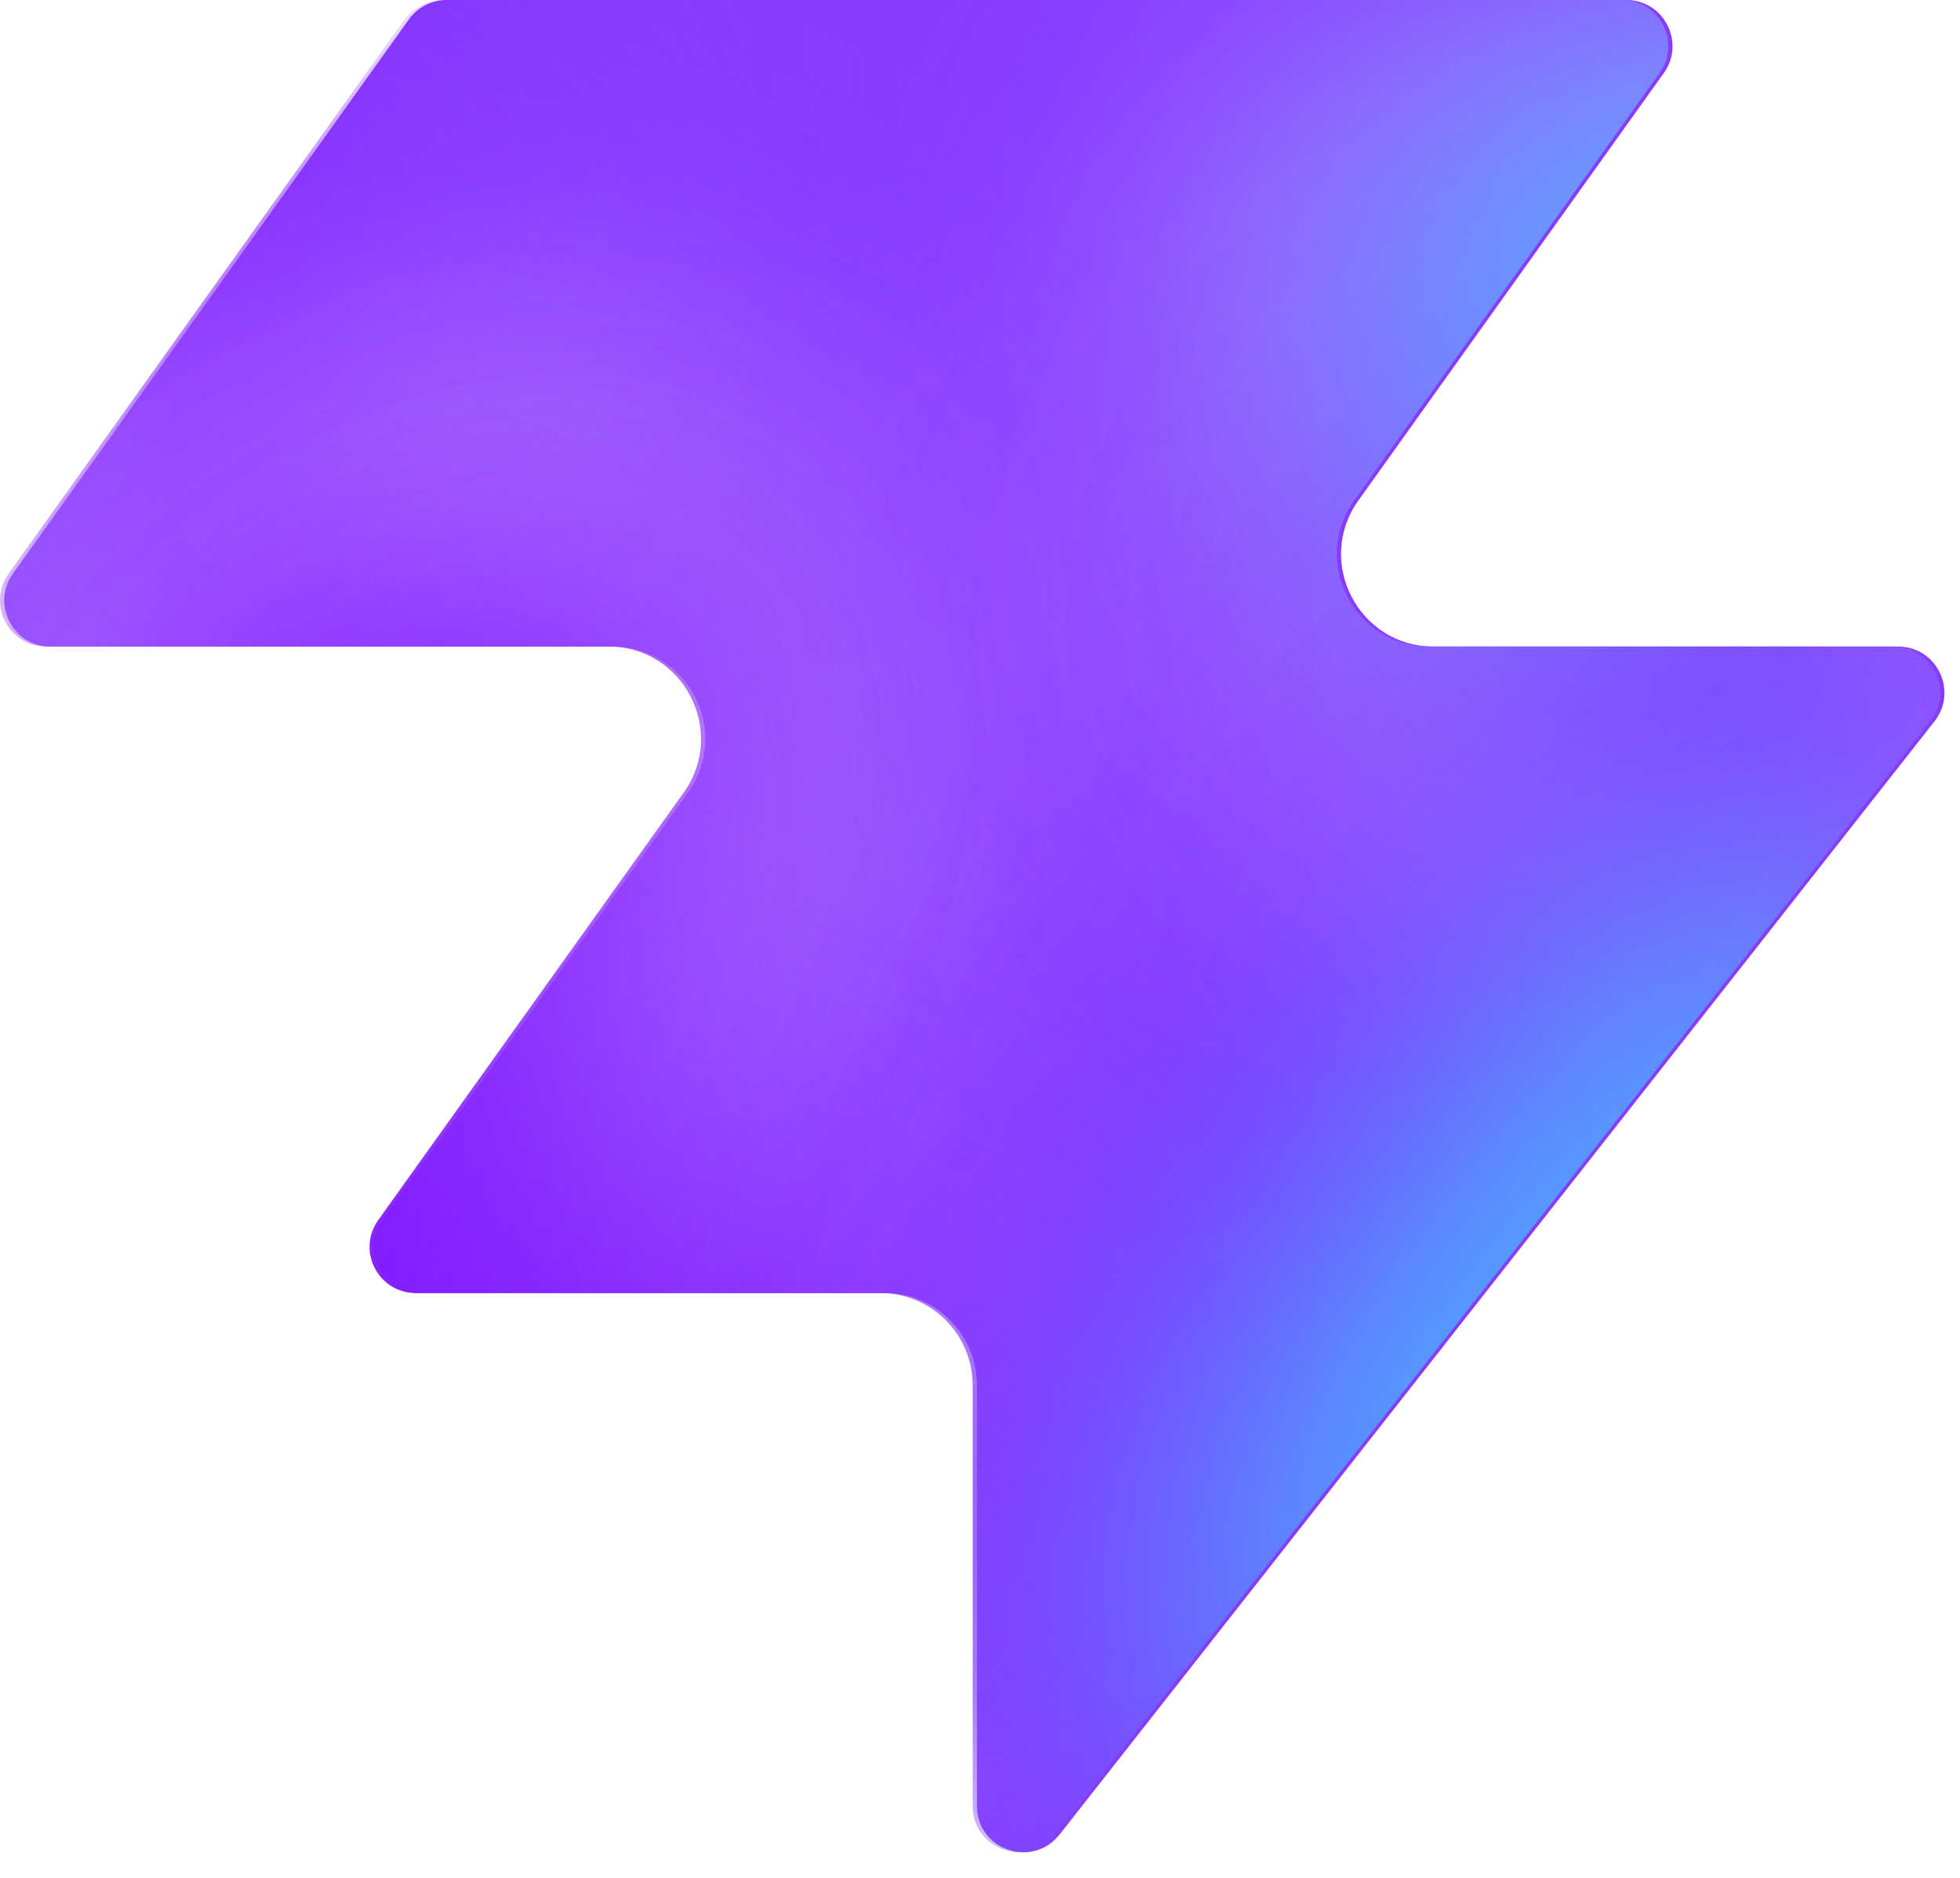
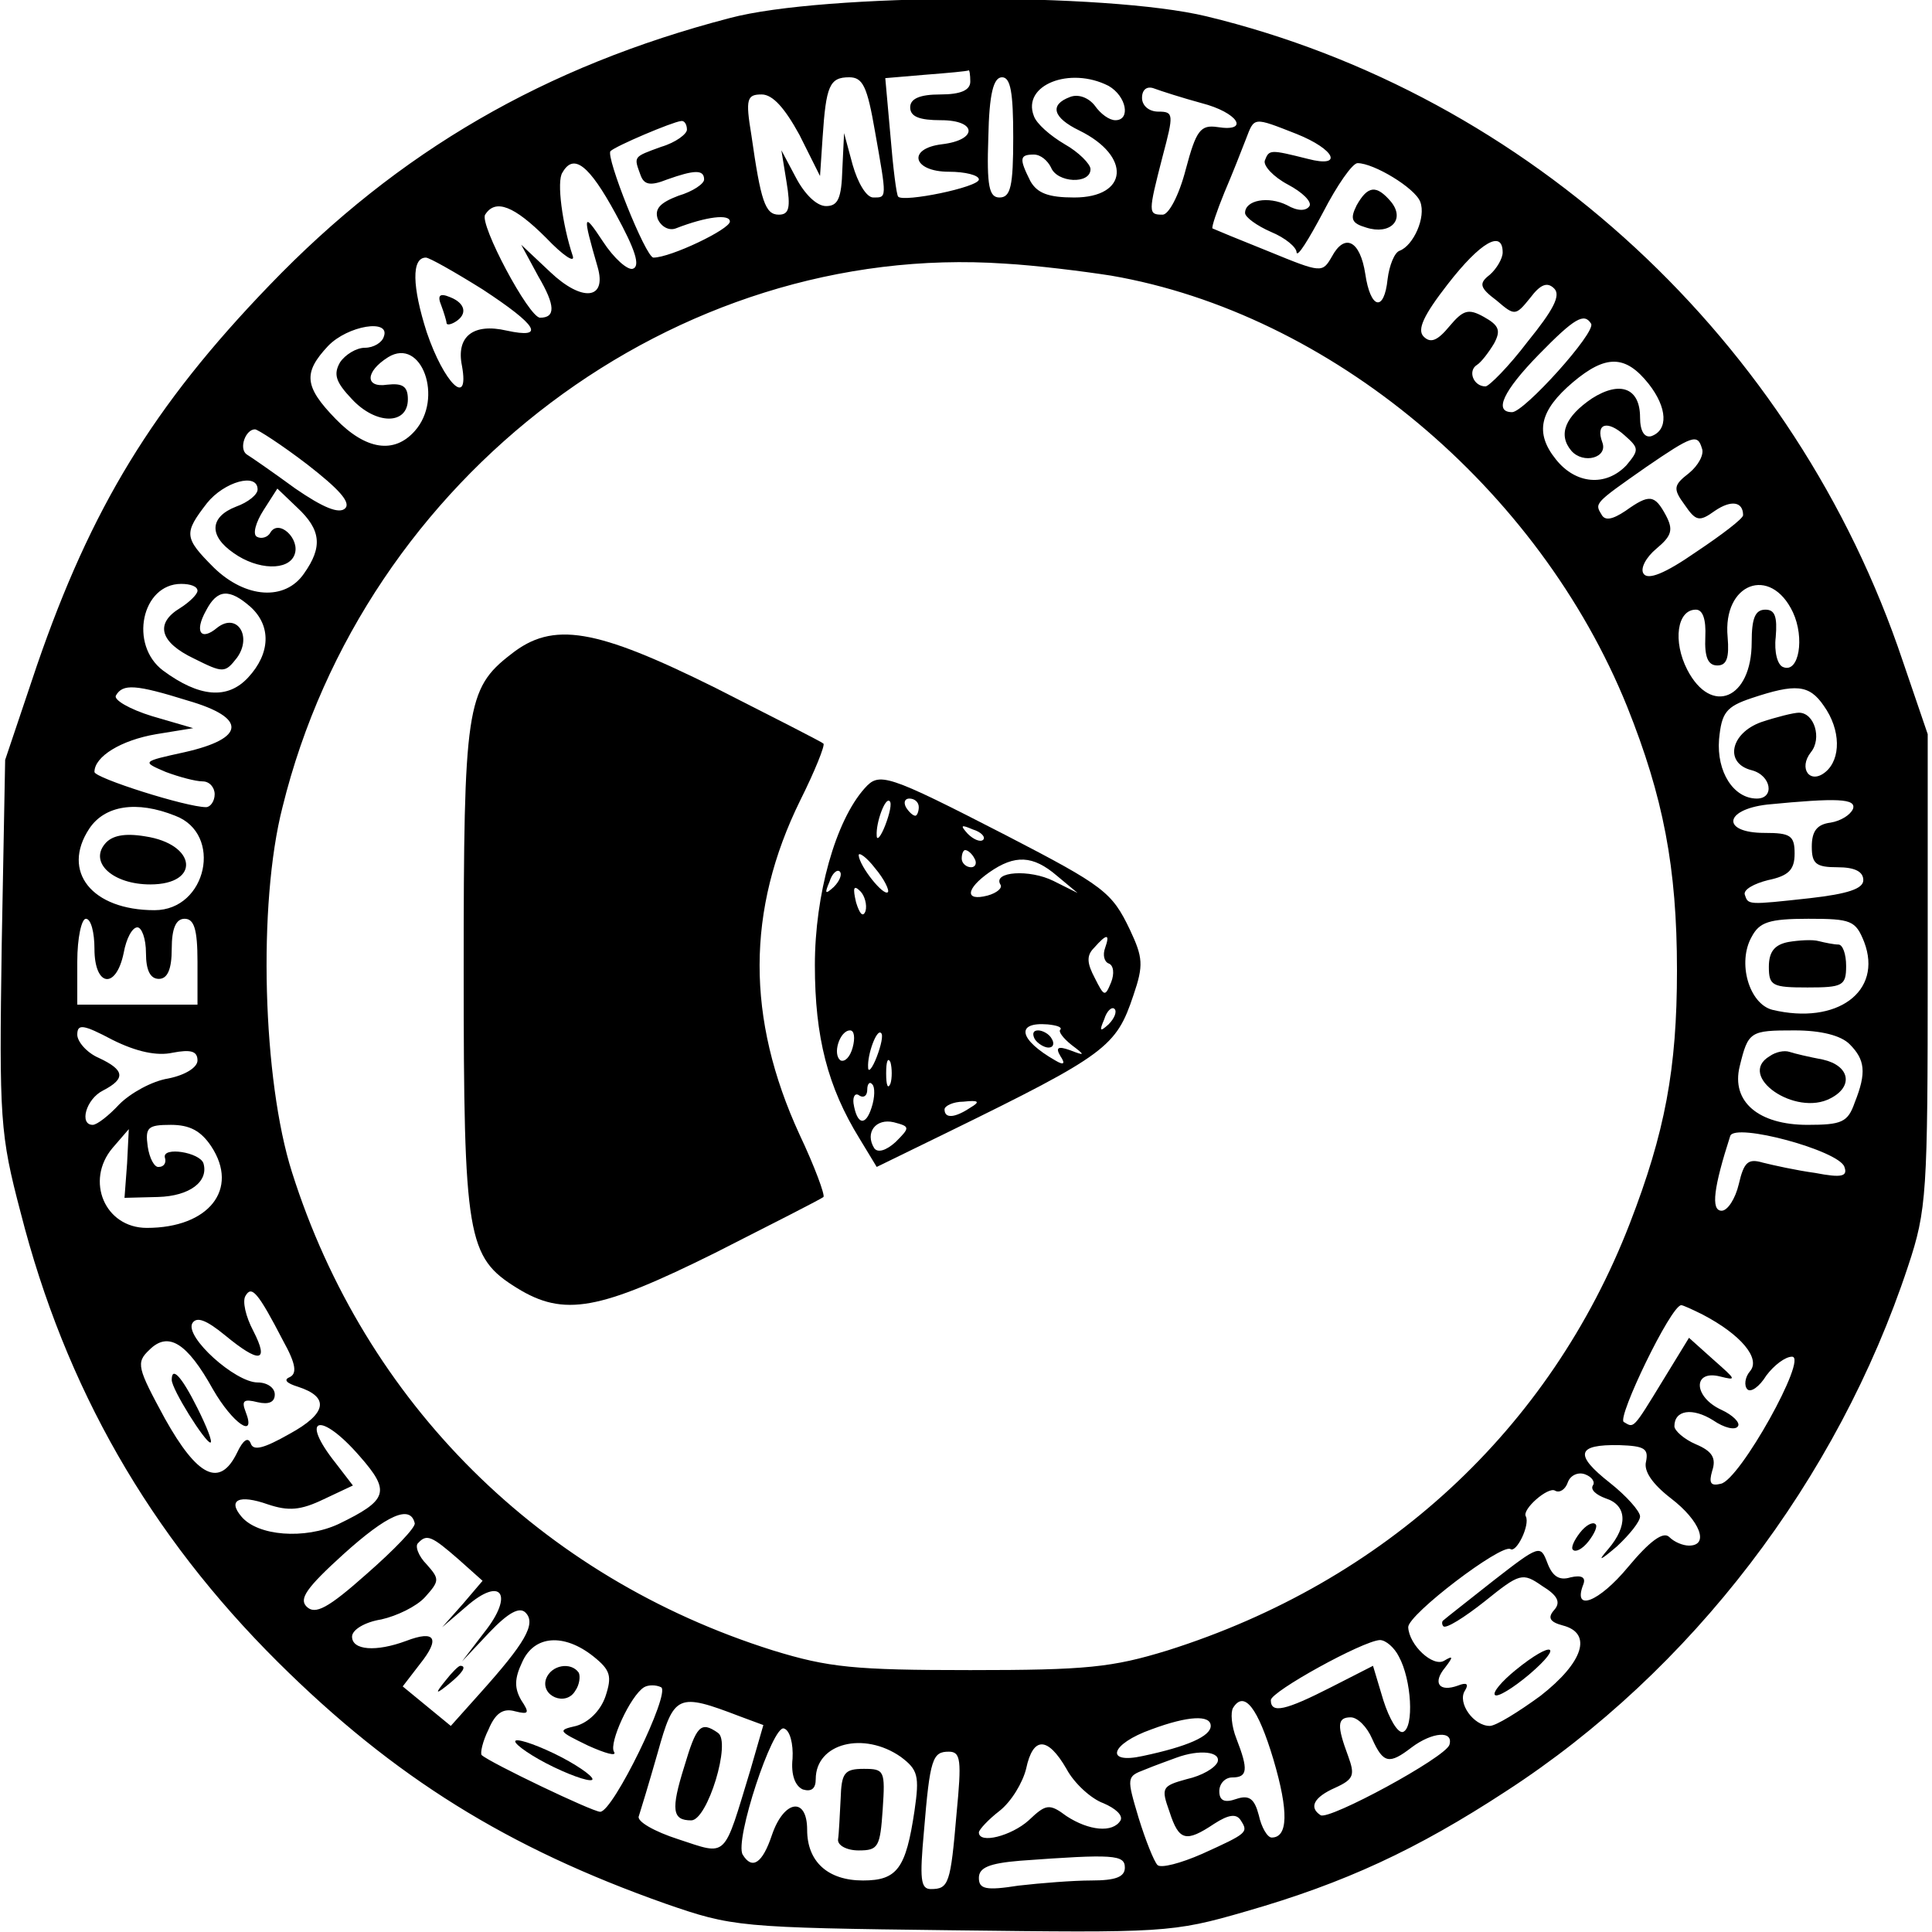
- <svg xmlns="http://www.w3.org/2000/svg" width="48" height="46" fill="none" viewBox="0 0 48 46">
-   <path fill="#863bff" d="M25.946 44.938c-.664.845-2.021.375-2.021-.698V33.937a2.26 2.26 0 0 0-2.262-2.262H10.287c-.92 0-1.456-1.04-.92-1.788l7.48-10.471c1.07-1.497 0-3.578-1.842-3.578H1.237c-.92 0-1.456-1.04-.92-1.788L10.013.474c.214-.297.556-.474.92-.474h28.894c.92 0 1.456 1.04.92 1.788l-7.48 10.471c-1.07 1.498 0 3.579 1.842 3.579h11.377c.943 0 1.473 1.088.89 1.83L25.947 44.94z" style="fill:#863bff;fill:color(display-p3 .525 .23 1);fill-opacity:1" />
-   <mask id="a" width="48" height="46" x="0" y="0" maskUnits="userSpaceOnUse" style="mask-type:alpha">
-     <path fill="#000" d="M25.842 44.938c-.664.844-2.021.375-2.021-.698V33.937a2.26 2.26 0 0 0-2.262-2.262H10.183c-.92 0-1.456-1.04-.92-1.788l7.48-10.471c1.07-1.498 0-3.579-1.842-3.579H1.133c-.92 0-1.456-1.04-.92-1.787L9.91.473c.214-.297.556-.474.92-.474h28.894c.92 0 1.456 1.04.92 1.788l-7.48 10.471c-1.07 1.498 0 3.578 1.842 3.578h11.377c.943 0 1.473 1.088.89 1.832L25.843 44.94z" style="fill:#000;fill-opacity:1" />
-   </mask>
-   <g mask="url(#a)">
-     <g filter="url(#b)">
-       <ellipse cx="5.508" cy="14.704" fill="#ede6ff" rx="5.508" ry="14.704" style="fill:#ede6ff;fill:color(display-p3 .927 .903 1);fill-opacity:1" transform="matrix(.00324 1 1 -.00324 -4.47 31.516)" />
-     </g>
-     <g filter="url(#c)">
-       <ellipse cx="10.399" cy="29.851" fill="#ede6ff" rx="10.399" ry="29.851" style="fill:#ede6ff;fill:color(display-p3 .927 .903 1);fill-opacity:1" transform="matrix(.00324 1 1 -.00324 -39.328 7.883)" />
-     </g>
-     <g filter="url(#d)">
-       <ellipse cx="5.508" cy="30.487" fill="#7e14ff" rx="5.508" ry="30.487" style="fill:#7e14ff;fill:color(display-p3 .492 .077 1);fill-opacity:1" transform="rotate(89.814 -25.913 -14.639)scale(1 -1)" />
-     </g>
-     <g filter="url(#e)">
-       <ellipse cx="5.508" cy="30.599" fill="#7e14ff" rx="5.508" ry="30.599" style="fill:#7e14ff;fill:color(display-p3 .492 .077 1);fill-opacity:1" transform="rotate(89.814 -32.644 -3.334)scale(1 -1)" />
-     </g>
-     <g filter="url(#f)">
-       <ellipse cx="5.508" cy="30.599" fill="#7e14ff" rx="5.508" ry="30.599" style="fill:#7e14ff;fill:color(display-p3 .492 .077 1);fill-opacity:1" transform="matrix(.00324 1 1 -.00324 -34.34 30.47)" />
-     </g>
-     <g filter="url(#g)">
-       <ellipse cx="14.072" cy="22.078" fill="#ede6ff" rx="14.072" ry="22.078" style="fill:#ede6ff;fill:color(display-p3 .927 .903 1);fill-opacity:1" transform="rotate(93.35 24.506 48.493)scale(-1 1)" />
-     </g>
-     <g filter="url(#h)">
-       <ellipse cx="3.47" cy="21.501" fill="#7e14ff" rx="3.47" ry="21.501" style="fill:#7e14ff;fill:color(display-p3 .492 .077 1);fill-opacity:1" transform="rotate(89.009 28.708 47.59)scale(-1 1)" />
-     </g>
-     <g filter="url(#i)">
-       <ellipse cx="3.47" cy="21.501" fill="#7e14ff" rx="3.47" ry="21.501" style="fill:#7e14ff;fill:color(display-p3 .492 .077 1);fill-opacity:1" transform="rotate(89.009 28.708 47.59)scale(-1 1)" />
-     </g>
-     <g filter="url(#j)">
-       <ellipse cx=".387" cy="8.972" fill="#7e14ff" rx="4.407" ry="29.108" style="fill:#7e14ff;fill:color(display-p3 .492 .077 1);fill-opacity:1" transform="rotate(39.51 .387 8.972)" />
-     </g>
-     <g filter="url(#k)">
-       <ellipse cx="47.523" cy="-6.092" fill="#7e14ff" rx="4.407" ry="29.108" style="fill:#7e14ff;fill:color(display-p3 .492 .077 1);fill-opacity:1" transform="rotate(37.892 47.523 -6.092)" />
-     </g>
-     <g filter="url(#l)">
-       <ellipse cx="41.412" cy="6.333" fill="#47bfff" rx="5.971" ry="9.665" style="fill:#47bfff;fill:color(display-p3 .28 .748 1);fill-opacity:1" transform="rotate(37.892 41.412 6.333)" />
-     </g>
-     <g filter="url(#m)">
-       <ellipse cx="-1.879" cy="38.332" fill="#7e14ff" rx="4.407" ry="29.108" style="fill:#7e14ff;fill:color(display-p3 .492 .077 1);fill-opacity:1" transform="rotate(37.892 -1.88 38.332)" />
-     </g>
-     <g filter="url(#n)">
-       <ellipse cx="-1.879" cy="38.332" fill="#7e14ff" rx="4.407" ry="29.108" style="fill:#7e14ff;fill:color(display-p3 .492 .077 1);fill-opacity:1" transform="rotate(37.892 -1.88 38.332)" />
-     </g>
-     <g filter="url(#o)">
-       <ellipse cx="35.651" cy="29.907" fill="#7e14ff" rx="4.407" ry="29.108" style="fill:#7e14ff;fill:color(display-p3 .492 .077 1);fill-opacity:1" transform="rotate(37.892 35.651 29.907)" />
-     </g>
-     <g filter="url(#p)">
-       <ellipse cx="38.418" cy="32.4" fill="#47bfff" rx="5.971" ry="15.297" style="fill:#47bfff;fill:color(display-p3 .28 .748 1);fill-opacity:1" transform="rotate(37.892 38.418 32.4)" />
-     </g>
+ <svg xmlns="http://www.w3.org/2000/svg" version="1.0" width="225pt" height="225pt" viewBox="0 0 225 225" preserveAspectRatio="xMidYMid meet">
+   <g transform="translate(0,225) scale(0.1,-0.1)" fill="#000000" stroke="none">
+     <path d="M850 2229 c-215 -56 -386 -155 -536 -311 -136 -141 -208 -260 -271 -443 l-37 -110 -4 -215 c-3 -203 -2 -221 22 -312 52 -204 150 -375 300 -524 135 -134 267 -216 451 -281 78 -27 85 -28 334 -31 246 -3 256 -3 342 22 115 33 199 72 303 140 216 140 386 363 468 611 22 66 23 85 23 345 l0 275 -29 85 c-125 373 -435 660 -811 751 -116 28 -446 27 -555 -2z m280 -74 c0 -10 -11 -15 -35 -15 -24 0 -35 -5 -35 -15 0 -11 11 -15 36 -15 42 0 43 -23 1 -28 -41 -5 -34 -32 8 -32 19 0 35 -4 35 -9 0 -9 -88 -27 -94 -20 -2 2 -6 34 -9 71 l-6 67 47 4 c26 2 48 4 50 5 1 1 2 -5 2 -13z m-111 -58 c14 -79 14 -77 -2 -77 -8 0 -18 17 -24 38 l-10 37 -2 -42 c-1 -34 -5 -43 -19 -43 -11 0 -25 14 -35 33 l-17 32 6 -37 c5 -30 3 -38 -9 -38 -16 0 -21 16 -32 93 -7 42 -5 47 12 47 13 0 27 -16 44 -47 l24 -48 3 45 c4 60 8 70 31 70 16 0 21 -11 30 -63z m161 -7 c0 -57 -3 -70 -16 -70 -12 0 -15 13 -13 70 1 51 6 70 16 70 10 0 13 -18 13 -70z m111 60 c21 -12 26 -40 8 -40 -7 0 -17 7 -24 17 -7 9 -19 14 -29 10 -24 -9 -20 -24 11 -39 61 -30 57 -78 -6 -78 -30 0 -43 5 -51 19 -13 26 -13 31 4 31 8 0 16 -7 20 -15 7 -18 46 -20 46 -2 0 6 -14 20 -30 29 -17 10 -33 24 -36 33 -14 36 42 58 87 35z m108 -20 c43 -11 57 -34 19 -28 -20 3 -25 -4 -37 -49 -8 -31 -20 -53 -27 -53 -17 0 -17 2 0 68 13 49 13 52 -5 52 -11 0 -19 7 -19 16 0 10 6 14 14 11 8 -3 33 -11 55 -17z m-599 -31 c0 -5 -13 -15 -30 -20 -33 -12 -32 -11 -24 -33 4 -11 11 -13 31 -5 31 11 43 12 43 0 0 -5 -13 -14 -30 -19 -21 -8 -28 -15 -24 -27 4 -9 13 -14 21 -11 36 14 63 17 63 8 0 -9 -69 -42 -89 -42 -9 0 -56 118 -50 124 6 6 72 34 82 35 4 1 7 -4 7 -10z m710 -5 c45 -18 55 -40 13 -29 -44 11 -45 11 -50 -2 -2 -6 10 -19 27 -28 17 -9 28 -20 25 -25 -4 -6 -14 -6 -26 1 -22 11 -49 6 -49 -9 0 -5 14 -15 30 -22 17 -7 30 -18 30 -24 1 -6 14 15 31 47 16 31 34 57 40 57 19 0 67 -29 73 -45 7 -18 -8 -51 -24 -57 -6 -2 -12 -17 -14 -33 -4 -39 -20 -35 -26 6 -6 39 -24 48 -39 20 -11 -19 -12 -19 -73 6 -35 14 -64 26 -66 27 -1 2 5 20 14 42 9 21 20 49 25 62 10 26 8 26 59 6z m-793 -93 c23 -42 29 -61 20 -64 -6 -2 -22 12 -35 32 -23 35 -24 32 -6 -30 11 -38 -18 -41 -55 -6 l-34 32 20 -37 c20 -34 20 -48 2 -48 -13 0 -71 109 -64 120 12 19 34 10 71 -27 20 -21 34 -30 31 -21 -12 36 -19 87 -12 97 13 23 31 9 62 -48z m1033 -45 c0 -7 -7 -19 -15 -26 -13 -10 -12 -15 8 -30 21 -18 22 -18 39 3 12 16 20 19 28 11 8 -8 -1 -25 -31 -62 -22 -29 -45 -52 -49 -52 -14 0 -21 18 -10 25 5 3 14 15 20 25 8 15 6 21 -12 31 -18 10 -24 8 -40 -11 -14 -17 -22 -20 -30 -12 -8 8 0 25 28 61 38 49 64 64 64 37z m-1188 -43 c64 -42 74 -58 28 -48 -39 9 -59 -7 -52 -41 9 -50 -21 -20 -41 39 -17 53 -18 87 -1 87 4 0 34 -17 66 -37z m732 16 c255 -44 498 -247 601 -502 42 -105 58 -187 58 -307 0 -115 -14 -189 -55 -295 -93 -240 -285 -417 -538 -497 -65 -20 -95 -23 -230 -23 -135 0 -165 3 -230 23 -270 85 -475 288 -560 557 -34 107 -40 312 -11 425 95 386 458 659 841 633 36 -2 92 -9 124 -14z m559 -56 c6 -10 -78 -103 -92 -103 -22 0 -10 25 31 67 42 43 53 49 61 36z m-1406 -15 c-2 -7 -12 -13 -22 -13 -10 0 -23 -8 -29 -17 -8 -14 -5 -23 14 -43 28 -30 65 -30 65 0 0 15 -6 19 -24 17 -26 -4 -26 15 1 32 39 24 65 -48 31 -86 -24 -27 -57 -22 -92 14 -37 38 -38 54 -9 85 23 24 73 32 65 11z m1473 -55 c22 -28 23 -54 3 -61 -8 -2 -13 6 -13 22 0 34 -23 43 -56 22 -31 -21 -40 -42 -24 -61 14 -16 43 -8 36 10 -8 22 6 26 26 8 17 -15 17 -17 2 -35 -24 -25 -59 -22 -82 7 -25 31 -19 57 20 90 38 32 61 32 88 -2z m-1562 -94 c36 -28 51 -44 44 -51 -7 -7 -26 1 -58 23 -26 19 -52 37 -57 40 -9 7 -1 29 10 29 3 0 31 -18 61 -41z m1624 19 c3 -7 -4 -20 -15 -29 -18 -14 -19 -18 -5 -37 13 -19 17 -20 35 -7 19 13 33 11 33 -5 0 -4 -25 -23 -55 -43 -36 -25 -56 -33 -61 -25 -4 6 3 19 15 29 18 15 20 22 11 39 -13 24 -19 25 -47 5 -15 -10 -24 -12 -28 -4 -8 13 -8 13 52 55 54 37 60 39 65 22z m-1682 -48 c0 -6 -11 -15 -25 -20 -31 -12 -32 -34 -3 -54 28 -20 64 -21 71 -2 7 18 -18 42 -28 26 -3 -6 -11 -8 -16 -5 -5 3 -1 17 8 31 l16 25 23 -22 c28 -26 30 -46 8 -77 -22 -32 -68 -29 -105 7 -35 35 -35 40 -8 75 20 25 59 36 59 16z m-70 -118 c0 -4 -9 -13 -20 -20 -30 -18 -24 -40 16 -59 34 -17 36 -17 50 1 18 25 0 53 -23 35 -19 -16 -27 -5 -13 20 13 25 27 26 52 4 24 -22 23 -54 -3 -82 -24 -26 -57 -23 -99 8 -40 30 -25 101 21 101 11 0 19 -3 19 -8z m1858 -25 c14 -30 7 -71 -11 -64 -7 2 -11 18 -9 35 2 24 -1 32 -12 32 -12 0 -16 -10 -16 -38 0 -66 -47 -86 -75 -32 -17 33 -12 70 10 70 8 0 12 -11 11 -32 -1 -23 3 -33 14 -33 11 0 14 9 12 33 -6 63 50 84 76 29z m-1869 -103 c69 -20 67 -44 -4 -60 -50 -11 -50 -11 -22 -23 16 -6 35 -11 43 -11 8 0 14 -7 14 -15 0 -8 -5 -15 -10 -15 -23 0 -130 34 -130 41 0 18 31 37 72 44 l43 7 -48 14 c-26 8 -45 19 -42 24 8 14 23 13 84 -6z m1905 -6 c20 -28 20 -62 2 -77 -18 -15 -32 4 -17 23 13 16 4 46 -14 46 -6 0 -26 -5 -44 -11 -36 -13 -43 -48 -11 -56 23 -6 27 -33 6 -33 -27 0 -47 31 -44 69 3 31 8 38 38 48 51 17 67 16 84 -9z m34 -120 c-3 -7 -14 -14 -26 -16 -16 -2 -22 -10 -22 -28 0 -20 5 -24 30 -24 20 0 30 -5 30 -15 0 -10 -18 -16 -62 -21 -73 -8 -72 -8 -76 4 -2 6 11 13 27 17 24 5 31 12 31 31 0 21 -5 24 -35 24 -50 0 -48 27 3 33 82 8 104 7 100 -5z m-1954 -8 c56 -21 37 -110 -24 -110 -73 0 -109 45 -76 95 18 27 55 33 100 15z m-94 -155 c0 -44 25 -48 34 -5 3 17 10 30 16 30 5 0 10 -13 10 -30 0 -20 5 -30 15 -30 10 0 15 11 15 35 0 24 5 35 15 35 11 0 15 -12 15 -50 l0 -50 -70 0 -70 0 0 50 c0 28 5 50 10 50 6 0 10 -16 10 -35z m2061 8 c22 -58 -32 -97 -107 -79 -27 7 -41 55 -24 85 9 17 20 21 66 21 50 0 55 -2 65 -27z m-1970 -129 c21 4 29 2 29 -9 0 -8 -14 -17 -34 -21 -19 -3 -44 -17 -57 -30 -12 -13 -26 -24 -31 -24 -16 0 -8 30 12 40 27 14 25 24 -5 38 -14 6 -25 19 -25 27 0 13 7 12 41 -6 28 -14 52 -19 70 -15z m1953 10 c18 -18 20 -33 6 -68 -8 -23 -15 -26 -55 -26 -57 0 -89 27 -79 68 10 41 12 42 64 42 31 0 54 -6 64 -16z m-1908 -119 c33 -50 -3 -95 -75 -95 -49 0 -72 55 -40 93 l19 22 -2 -40 -3 -40 39 1 c37 1 59 18 53 39 -4 13 -48 20 -45 7 2 -6 -1 -11 -7 -11 -5 -1 -11 10 -13 24 -3 22 0 25 27 25 22 0 35 -7 47 -25z m1902 -24 c4 -11 -3 -13 -34 -7 -22 3 -49 9 -61 12 -17 5 -22 1 -28 -25 -4 -17 -13 -31 -20 -31 -13 0 -9 28 10 87 5 16 127 -17 133 -36z m-1818 -203 c15 -27 16 -38 7 -42 -7 -3 -3 -7 10 -11 37 -12 34 -31 -10 -55 -30 -17 -42 -20 -45 -11 -3 8 -9 4 -16 -11 -20 -41 -46 -28 -84 40 -32 59 -34 65 -18 80 22 22 44 8 74 -46 23 -40 51 -59 38 -26 -5 13 -2 15 14 11 13 -3 20 0 20 9 0 8 -9 14 -20 14 -26 0 -85 53 -76 69 5 8 16 4 38 -14 40 -33 52 -32 33 5 -9 17 -13 35 -9 41 7 12 14 5 44 -53z m1653 31 c44 -23 68 -51 55 -66 -6 -7 -7 -17 -3 -21 4 -4 14 3 22 16 9 12 22 22 30 22 19 0 -61 -144 -83 -148 -12 -3 -14 1 -10 15 5 15 0 23 -19 31 -14 6 -25 16 -25 21 0 19 21 22 45 7 13 -9 26 -12 29 -7 3 4 -6 13 -19 19 -33 15 -34 47 -2 39 20 -5 19 -4 -7 19 l-29 26 -30 -49 c-36 -59 -34 -56 -46 -49 -8 5 55 136 67 136 2 0 13 -5 25 -11z m-1564 -165 c36 -41 33 -51 -25 -79 -39 -18 -94 -14 -113 9 -16 19 -3 26 31 14 24 -8 38 -7 65 6 l34 16 -20 26 c-43 54 -18 61 28 8z m1498 -6 c-3 -11 7 -26 29 -43 34 -26 45 -55 21 -55 -7 0 -17 4 -23 10 -7 7 -23 -5 -48 -35 -34 -41 -65 -53 -52 -20 3 8 -2 11 -15 8 -13 -4 -21 1 -27 17 -8 21 -9 21 -63 -21 -29 -23 -56 -44 -58 -46 -2 -1 -2 -5 0 -7 3 -3 24 10 48 29 41 33 44 34 67 18 18 -11 22 -19 14 -28 -8 -9 -5 -14 10 -18 35 -9 24 -43 -26 -82 -26 -19 -52 -35 -59 -35 -19 0 -38 27 -29 41 5 8 2 10 -8 6 -22 -8 -30 3 -15 21 10 13 9 14 -1 8 -13 -8 -41 18 -42 39 0 15 108 97 119 91 7 -5 23 28 18 38 -5 8 26 35 34 30 5 -3 12 1 15 10 3 8 12 12 20 9 8 -3 12 -9 9 -13 -3 -5 4 -11 15 -15 25 -8 26 -32 3 -59 -13 -15 -10 -14 10 3 15 14 27 29 27 35 0 6 -16 24 -35 39 -42 33 -39 45 11 44 29 -1 34 -4 31 -19z m-1434 -72 c1 -5 -24 -31 -56 -59 -45 -40 -60 -48 -70 -38 -9 9 0 22 43 61 51 46 78 58 83 36z m51 -42 l28 -25 -23 -27 -24 -27 28 24 c41 36 56 14 21 -30 l-26 -34 32 34 c22 23 35 30 42 23 13 -13 -1 -36 -53 -94 l-34 -38 -28 23 -28 23 20 26 c24 30 18 40 -16 27 -35 -13 -63 -11 -63 5 0 8 15 17 34 20 18 4 41 15 51 26 17 19 17 21 2 38 -10 10 -14 22 -10 25 10 11 16 8 47 -19z m157 -113 c20 -16 22 -23 14 -47 -6 -17 -20 -30 -34 -34 -22 -5 -21 -6 14 -23 20 -9 34 -13 30 -7 -6 10 19 65 35 75 5 3 14 3 20 0 11 -7 -56 -145 -71 -145 -9 0 -128 57 -138 66 -2 2 1 16 8 30 8 19 17 25 31 21 16 -4 17 -2 7 13 -8 14 -8 25 1 44 14 32 49 34 83 7z m938 0 c15 -27 18 -83 5 -88 -6 -2 -16 15 -23 37 l-12 40 -49 -25 c-53 -27 -70 -31 -70 -15 0 10 107 69 127 70 7 0 17 -9 22 -19z m-767 -70 l27 -10 -15 -52 c-32 -105 -26 -100 -84 -81 -28 9 -49 21 -46 27 2 6 12 39 22 74 19 68 23 70 96 42z m621 -50 c18 -61 17 -91 -2 -91 -5 0 -12 12 -15 26 -5 19 -11 24 -26 19 -14 -5 -20 -2 -20 9 0 9 7 16 15 16 18 0 19 9 5 45 -6 15 -7 31 -4 36 13 21 29 0 47 -60z m-73 39 c0 -12 -27 -24 -79 -35 -45 -10 -38 14 10 31 43 16 69 17 69 4z m188 -15 c13 -29 20 -30 46 -10 24 18 49 20 44 3 -5 -15 -140 -88 -150 -82 -14 9 -8 21 17 32 22 10 23 15 15 37 -13 35 -13 45 3 45 8 0 19 -11 25 -25z m-675 -23 c-2 -19 3 -32 12 -36 10 -3 15 1 15 12 0 42 56 56 99 26 20 -15 22 -22 16 -63 -10 -67 -20 -81 -60 -81 -41 0 -65 22 -65 59 0 39 -27 35 -41 -6 -11 -33 -23 -41 -34 -23 -10 16 35 152 48 147 7 -2 11 -18 10 -35z m319 -12 c9 -17 29 -35 43 -40 14 -6 23 -14 20 -20 -9 -15 -37 -12 -63 5 -20 15 -24 14 -44 -5 -20 -18 -58 -28 -58 -14 0 3 11 15 24 25 14 11 27 33 31 49 8 38 25 38 47 0z m-128 -52 c-7 -82 -9 -88 -30 -88 -12 0 -13 12 -8 67 7 85 10 93 29 93 14 0 15 -10 9 -72z m304 60 c-3 -7 -18 -16 -36 -20 -29 -8 -30 -10 -20 -38 11 -34 19 -36 52 -14 17 11 26 12 31 4 9 -14 8 -15 -45 -39 -25 -11 -48 -17 -52 -13 -4 4 -14 29 -22 55 -14 47 -14 48 7 56 12 5 29 11 37 14 27 10 52 7 48 -5z m-108 -123 c0 -11 -11 -15 -39 -15 -21 0 -59 -3 -85 -6 -38 -6 -46 -4 -46 9 0 12 12 17 48 20 109 8 122 7 122 -8z" />
+     <path d="M1580 2011 c-8 -16 -6 -21 11 -26 28 -9 46 9 29 30 -17 20 -27 19 -40 -4z" />
+     <path d="M514 1894 c3 -8 6 -18 6 -20 0 -3 5 -2 10 1 15 9 12 22 -6 29 -12 5 -15 2 -10 -10z" />
+     <path d="M595 1488 c-52 -40 -55 -63 -55 -368 0 -312 4 -334 62 -370 55 -34 96 -26 231 41 67 34 124 63 126 65 2 2 -10 35 -28 73 -62 135 -62 261 1 389 17 34 29 64 27 66 -2 2 -59 31 -126 65 -139 69 -189 78 -238 39z" />
+     <path d="M1007 1332 c-34 -38 -58 -124 -58 -206 0 -84 15 -142 52 -202 l20 -33 82 40 c186 91 197 100 217 160 12 35 11 44 -4 76 -21 44 -30 51 -144 110 -140 72 -148 74 -165 55z m24 -43 c-5 -13 -10 -19 -10 -12 -1 15 10 45 15 40 3 -2 0 -15 -5 -28z m39 21 c0 -5 -2 -10 -4 -10 -3 0 -8 5 -11 10 -3 6 -1 10 4 10 6 0 11 -4 11 -10z m75 -38 c-3 -3 -11 0 -18 7 -9 10 -8 11 6 5 10 -3 15 -9 12 -12z m-111 -61 c-5 -5 -33 30 -34 43 0 4 9 -2 19 -15 11 -13 17 -26 15 -28z m101 39 c3 -5 1 -10 -4 -10 -6 0 -11 5 -11 10 0 6 2 10 4 10 3 0 8 -4 11 -10z m96 -20 l24 -20 -28 14 c-28 14 -71 11 -62 -4 3 -4 -4 -10 -15 -13 -27 -7 -25 8 2 27 30 21 51 20 79 -4z m-260 -13 c-10 -9 -11 -8 -5 6 3 10 9 15 12 12 3 -3 0 -11 -7 -18z m37 -28 c-3 -8 -7 -3 -11 10 -4 17 -3 21 5 13 5 -5 8 -16 6 -23z m279 -43 c-3 -8 -1 -16 4 -18 6 -2 7 -12 3 -22 -7 -17 -8 -17 -19 5 -9 17 -10 26 -1 35 15 17 19 17 13 0z m4 -89 c-10 -9 -11 -8 -5 6 3 10 9 15 12 12 3 -3 0 -11 -7 -18z m-56 -6 c-3 -2 3 -10 13 -18 16 -12 16 -13 -2 -6 -14 5 -17 3 -11 -7 6 -9 4 -11 -6 -5 -42 24 -47 45 -9 42 10 -1 17 -3 15 -6z m-242 -21 c-3 -11 -9 -17 -14 -15 -10 7 -1 35 11 35 5 0 6 -9 3 -20z m28 -11 c-5 -13 -10 -19 -10 -12 -1 15 10 45 15 40 3 -2 0 -15 -5 -28z m16 -31 c-3 -7 -5 -2 -5 12 0 14 2 19 5 13 2 -7 2 -19 0 -25z m-22 -28 c-7 -22 -17 -20 -21 5 -1 8 2 13 7 9 5 -3 9 0 9 7 0 7 3 10 6 6 3 -3 3 -15 -1 -27z m115 0 c-18 -12 -30 -13 -30 -2 0 4 10 9 22 9 18 2 20 0 8 -7z m-87 -40 c-11 -10 -21 -13 -25 -7 -11 18 2 35 23 30 19 -5 19 -6 2 -23z" />
+     <path d="M1205 1040 c3 -5 11 -10 16 -10 6 0 7 5 4 10 -3 6 -11 10 -16 10 -6 0 -7 -4 -4 -10z" />
+     <path d="M122 1267 c-18 -22 10 -47 53 -47 59 0 54 47 -6 56 -24 4 -39 1 -47 -9z" />
+     <path d="M2083 1153 c-16 -3 -23 -11 -23 -29 0 -22 4 -24 45 -24 41 0 45 2 45 25 0 14 -4 25 -9 25 -5 0 -15 2 -23 4 -7 2 -23 1 -35 -1z" />
+     <path d="M2061 1020 c-39 -23 30 -71 71 -49 27 14 22 38 -9 45 -16 3 -33 7 -39 9 -6 2 -16 0 -23 -5z" />
+     <path d="M200 643 c0 -11 39 -73 45 -73 3 0 -4 18 -15 40 -19 38 -30 49 -30 33z" />
+     <path d="M1840 465 c-7 -9 -11 -18 -8 -20 3 -3 11 1 18 10 7 9 11 18 8 20 -3 3 -11 -1 -18 -10z" />
+     <path d="M1765 305 c-16 -13 -27 -26 -24 -29 3 -3 21 8 40 24 41 35 27 40 -16 5z" />
+     <path d="M519 293 c-13 -16 -12 -17 4 -4 16 13 21 21 13 21 -2 0 -10 -8 -17 -17z" />
+     <path d="M636 295 c-7 -20 23 -33 34 -14 5 7 6 17 4 21 -9 13 -32 9 -38 -7z" />
+     <path d="M600 222 c0 -4 20 -18 45 -30 25 -12 45 -18 45 -14 0 4 -20 18 -45 30 -25 12 -45 18 -45 14z" />
+     <path d="M797 193 c-16 -51 -14 -63 8 -63 19 0 47 92 31 102 -20 14 -25 8 -39 -39z" />
+     <path d="M979 155 c-1 -19 -2 -41 -3 -47 -1 -7 10 -13 24 -13 23 0 25 4 28 48 3 45 2 47 -22 47 -23 0 -26 -5 -27 -35z" />
  </g>
-   <defs>
-     <filter id="b" width="60.045" height="41.654" x="-19.77" y="16.149" color-interpolation-filters="sRGB" filterUnits="userSpaceOnUse">
-       <feFlood flood-opacity="0" result="BackgroundImageFix" />
-       <feBlend in="SourceGraphic" in2="BackgroundImageFix" result="shape" />
-       <feGaussianBlur result="effect1_foregroundBlur_2002_17158" stdDeviation="7.659" />
-     </filter>
-     <filter id="c" width="90.34" height="51.437" x="-54.613" y="-7.533" color-interpolation-filters="sRGB" filterUnits="userSpaceOnUse">
-       <feFlood flood-opacity="0" result="BackgroundImageFix" />
-       <feBlend in="SourceGraphic" in2="BackgroundImageFix" result="shape" />
-       <feGaussianBlur result="effect1_foregroundBlur_2002_17158" stdDeviation="7.659" />
-     </filter>
-     <filter id="d" width="79.355" height="29.4" x="-49.64" y="2.03" color-interpolation-filters="sRGB" filterUnits="userSpaceOnUse">
-       <feFlood flood-opacity="0" result="BackgroundImageFix" />
-       <feBlend in="SourceGraphic" in2="BackgroundImageFix" result="shape" />
-       <feGaussianBlur result="effect1_foregroundBlur_2002_17158" stdDeviation="4.596" />
-     </filter>
-     <filter id="e" width="79.579" height="29.4" x="-45.045" y="20.029" color-interpolation-filters="sRGB" filterUnits="userSpaceOnUse">
-       <feFlood flood-opacity="0" result="BackgroundImageFix" />
-       <feBlend in="SourceGraphic" in2="BackgroundImageFix" result="shape" />
-       <feGaussianBlur result="effect1_foregroundBlur_2002_17158" stdDeviation="4.596" />
-     </filter>
-     <filter id="f" width="79.579" height="29.4" x="-43.513" y="21.178" color-interpolation-filters="sRGB" filterUnits="userSpaceOnUse">
-       <feFlood flood-opacity="0" result="BackgroundImageFix" />
-       <feBlend in="SourceGraphic" in2="BackgroundImageFix" result="shape" />
-       <feGaussianBlur result="effect1_foregroundBlur_2002_17158" stdDeviation="4.596" />
-     </filter>
-     <filter id="g" width="74.749" height="58.852" x="15.756" y="-17.901" color-interpolation-filters="sRGB" filterUnits="userSpaceOnUse">
-       <feFlood flood-opacity="0" result="BackgroundImageFix" />
-       <feBlend in="SourceGraphic" in2="BackgroundImageFix" result="shape" />
-       <feGaussianBlur result="effect1_foregroundBlur_2002_17158" stdDeviation="7.659" />
-     </filter>
-     <filter id="h" width="61.377" height="25.362" x="23.548" y="2.284" color-interpolation-filters="sRGB" filterUnits="userSpaceOnUse">
-       <feFlood flood-opacity="0" result="BackgroundImageFix" />
-       <feBlend in="SourceGraphic" in2="BackgroundImageFix" result="shape" />
-       <feGaussianBlur result="effect1_foregroundBlur_2002_17158" stdDeviation="4.596" />
-     </filter>
-     <filter id="i" width="61.377" height="25.362" x="23.548" y="2.284" color-interpolation-filters="sRGB" filterUnits="userSpaceOnUse">
-       <feFlood flood-opacity="0" result="BackgroundImageFix" />
-       <feBlend in="SourceGraphic" in2="BackgroundImageFix" result="shape" />
-       <feGaussianBlur result="effect1_foregroundBlur_2002_17158" stdDeviation="4.596" />
-     </filter>
-     <filter id="j" width="56.045" height="63.649" x="-27.636" y="-22.853" color-interpolation-filters="sRGB" filterUnits="userSpaceOnUse">
-       <feFlood flood-opacity="0" result="BackgroundImageFix" />
-       <feBlend in="SourceGraphic" in2="BackgroundImageFix" result="shape" />
-       <feGaussianBlur result="effect1_foregroundBlur_2002_17158" stdDeviation="4.596" />
-     </filter>
-     <filter id="k" width="54.814" height="64.646" x="20.116" y="-38.415" color-interpolation-filters="sRGB" filterUnits="userSpaceOnUse">
-       <feFlood flood-opacity="0" result="BackgroundImageFix" />
-       <feBlend in="SourceGraphic" in2="BackgroundImageFix" result="shape" />
-       <feGaussianBlur result="effect1_foregroundBlur_2002_17158" stdDeviation="4.596" />
-     </filter>
-     <filter id="l" width="33.541" height="35.313" x="24.641" y="-11.323" color-interpolation-filters="sRGB" filterUnits="userSpaceOnUse">
-       <feFlood flood-opacity="0" result="BackgroundImageFix" />
-       <feBlend in="SourceGraphic" in2="BackgroundImageFix" result="shape" />
-       <feGaussianBlur result="effect1_foregroundBlur_2002_17158" stdDeviation="4.596" />
-     </filter>
-     <filter id="m" width="54.814" height="64.646" x="-29.286" y="6.009" color-interpolation-filters="sRGB" filterUnits="userSpaceOnUse">
-       <feFlood flood-opacity="0" result="BackgroundImageFix" />
-       <feBlend in="SourceGraphic" in2="BackgroundImageFix" result="shape" />
-       <feGaussianBlur result="effect1_foregroundBlur_2002_17158" stdDeviation="4.596" />
-     </filter>
-     <filter id="n" width="54.814" height="64.646" x="-29.286" y="6.009" color-interpolation-filters="sRGB" filterUnits="userSpaceOnUse">
-       <feFlood flood-opacity="0" result="BackgroundImageFix" />
-       <feBlend in="SourceGraphic" in2="BackgroundImageFix" result="shape" />
-       <feGaussianBlur result="effect1_foregroundBlur_2002_17158" stdDeviation="4.596" />
-     </filter>
-     <filter id="o" width="54.814" height="64.646" x="8.244" y="-2.416" color-interpolation-filters="sRGB" filterUnits="userSpaceOnUse">
-       <feFlood flood-opacity="0" result="BackgroundImageFix" />
-       <feBlend in="SourceGraphic" in2="BackgroundImageFix" result="shape" />
-       <feGaussianBlur result="effect1_foregroundBlur_2002_17158" stdDeviation="4.596" />
-     </filter>
-     <filter id="p" width="39.409" height="43.623" x="18.713" y="10.588" color-interpolation-filters="sRGB" filterUnits="userSpaceOnUse">
-       <feFlood flood-opacity="0" result="BackgroundImageFix" />
-       <feBlend in="SourceGraphic" in2="BackgroundImageFix" result="shape" />
-       <feGaussianBlur result="effect1_foregroundBlur_2002_17158" stdDeviation="4.596" />
-     </filter>
-   </defs>
</svg>
